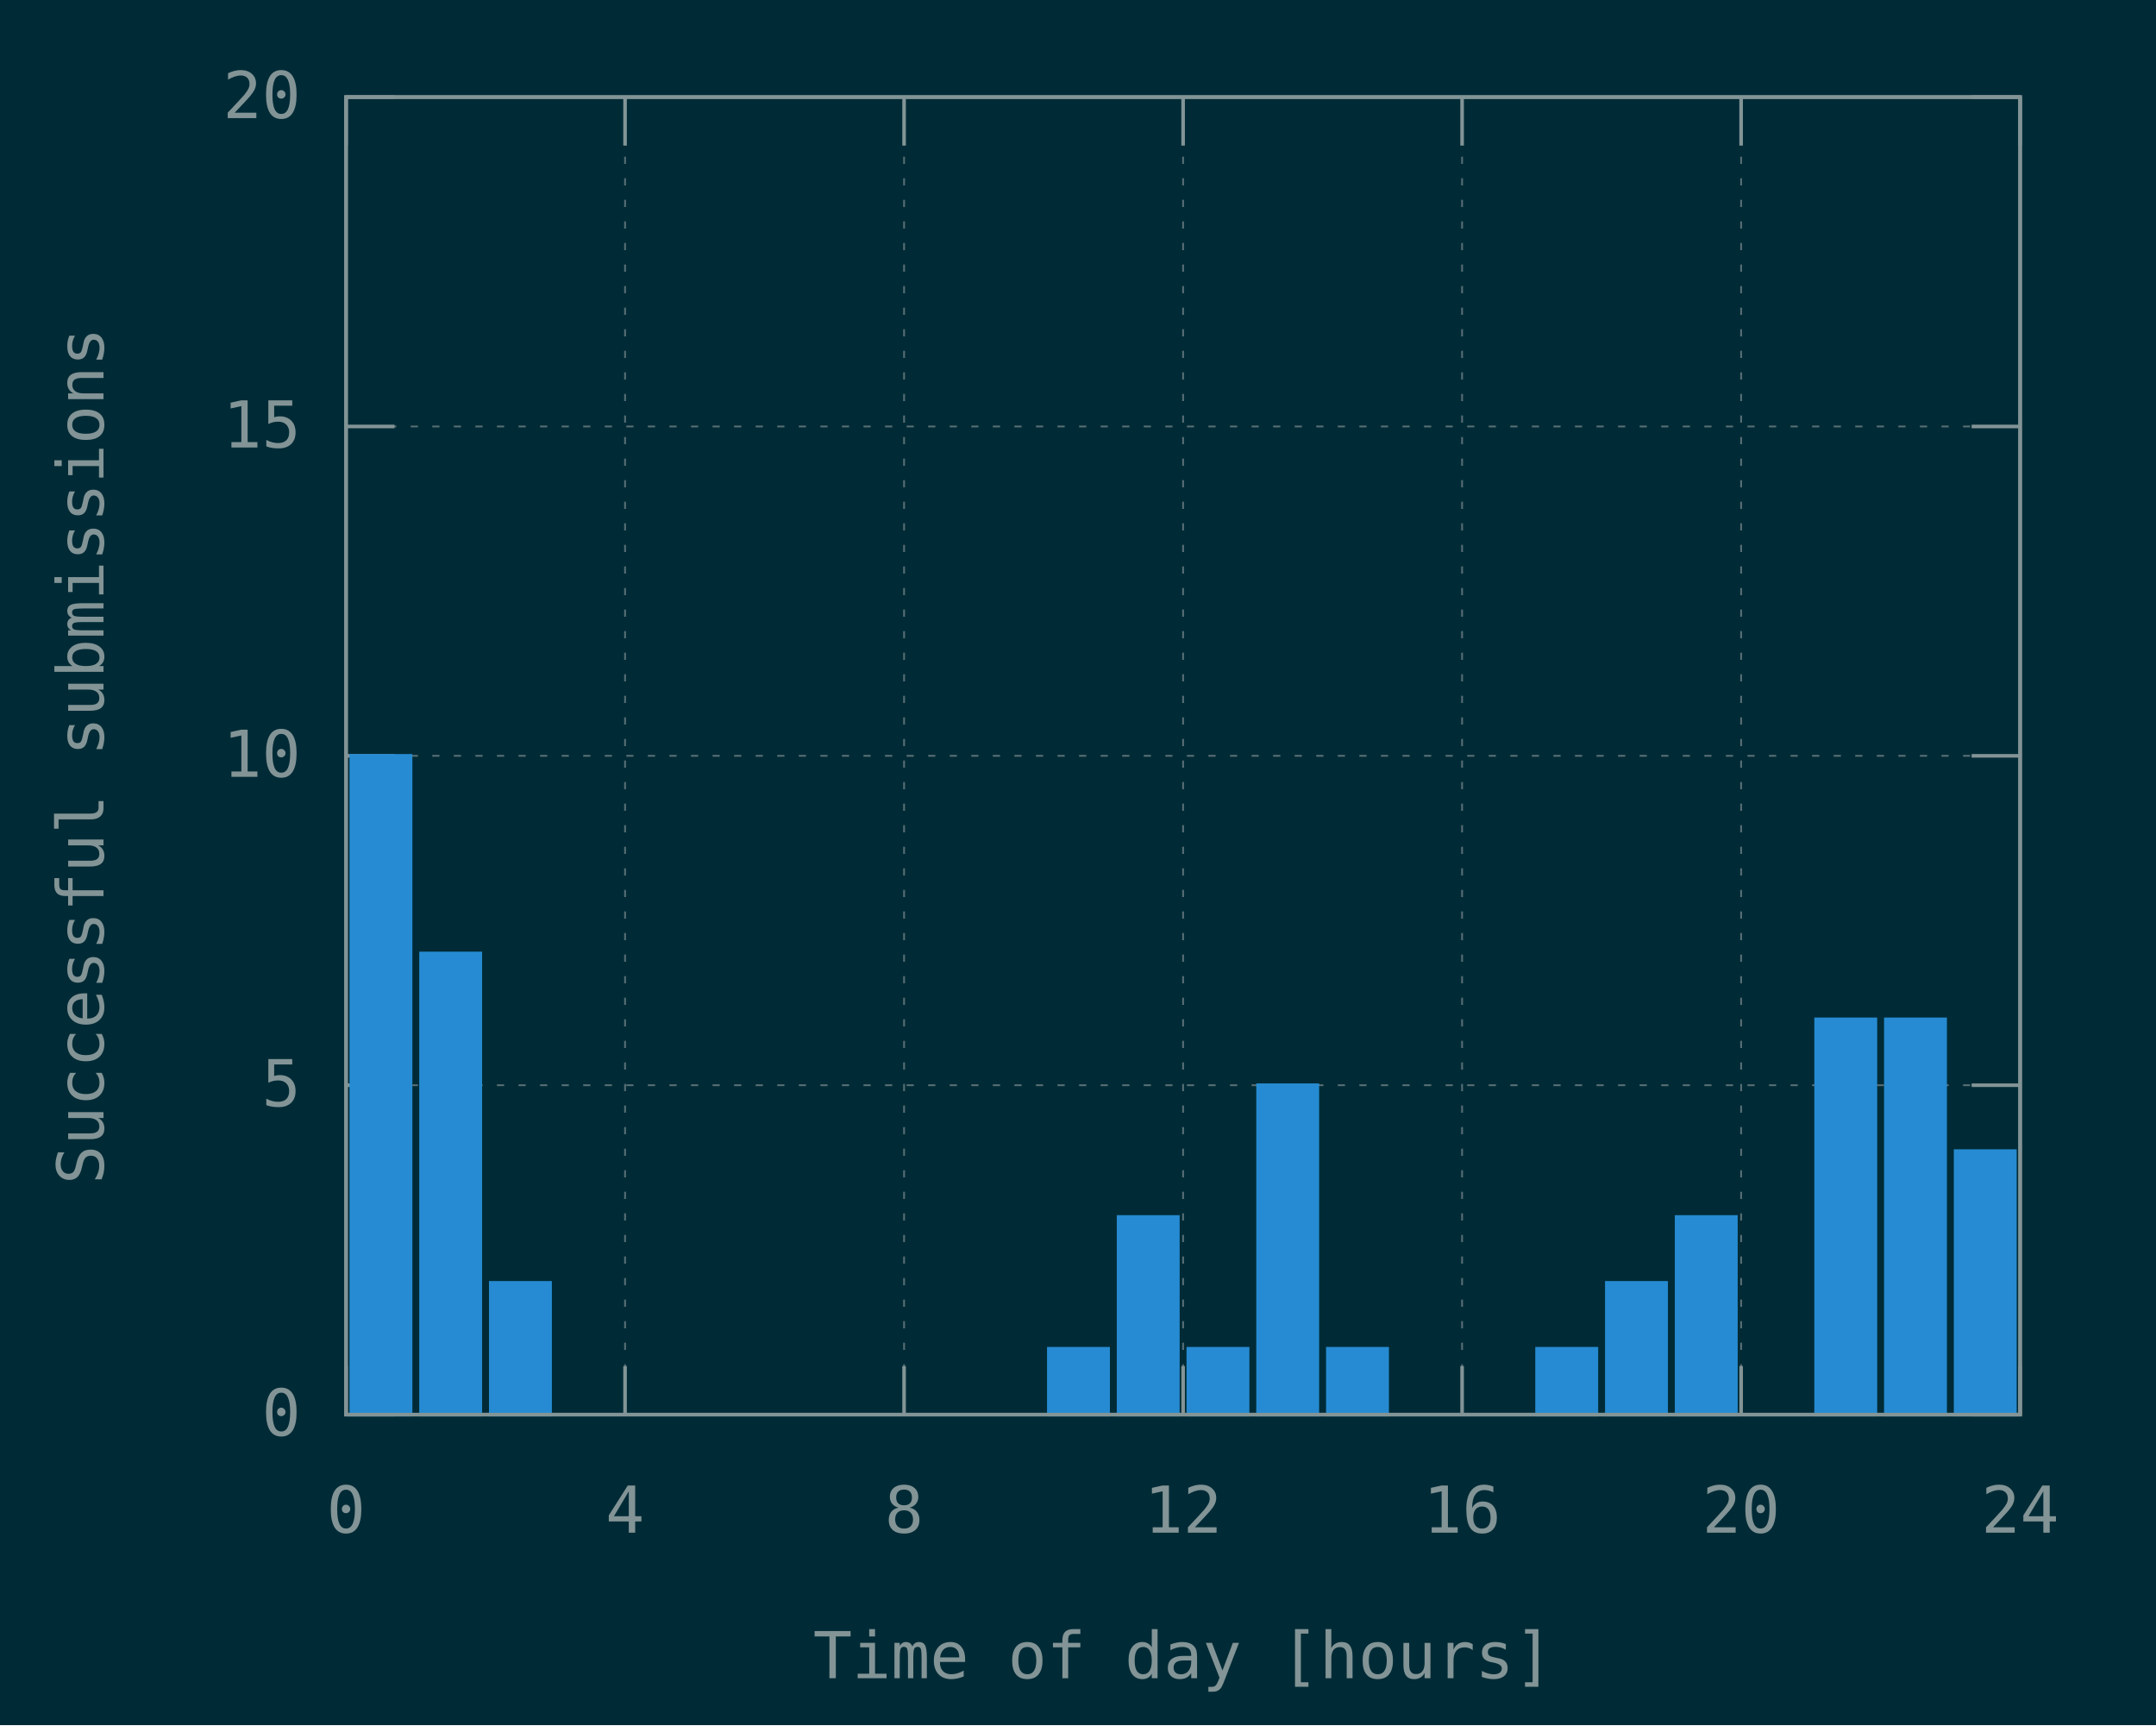
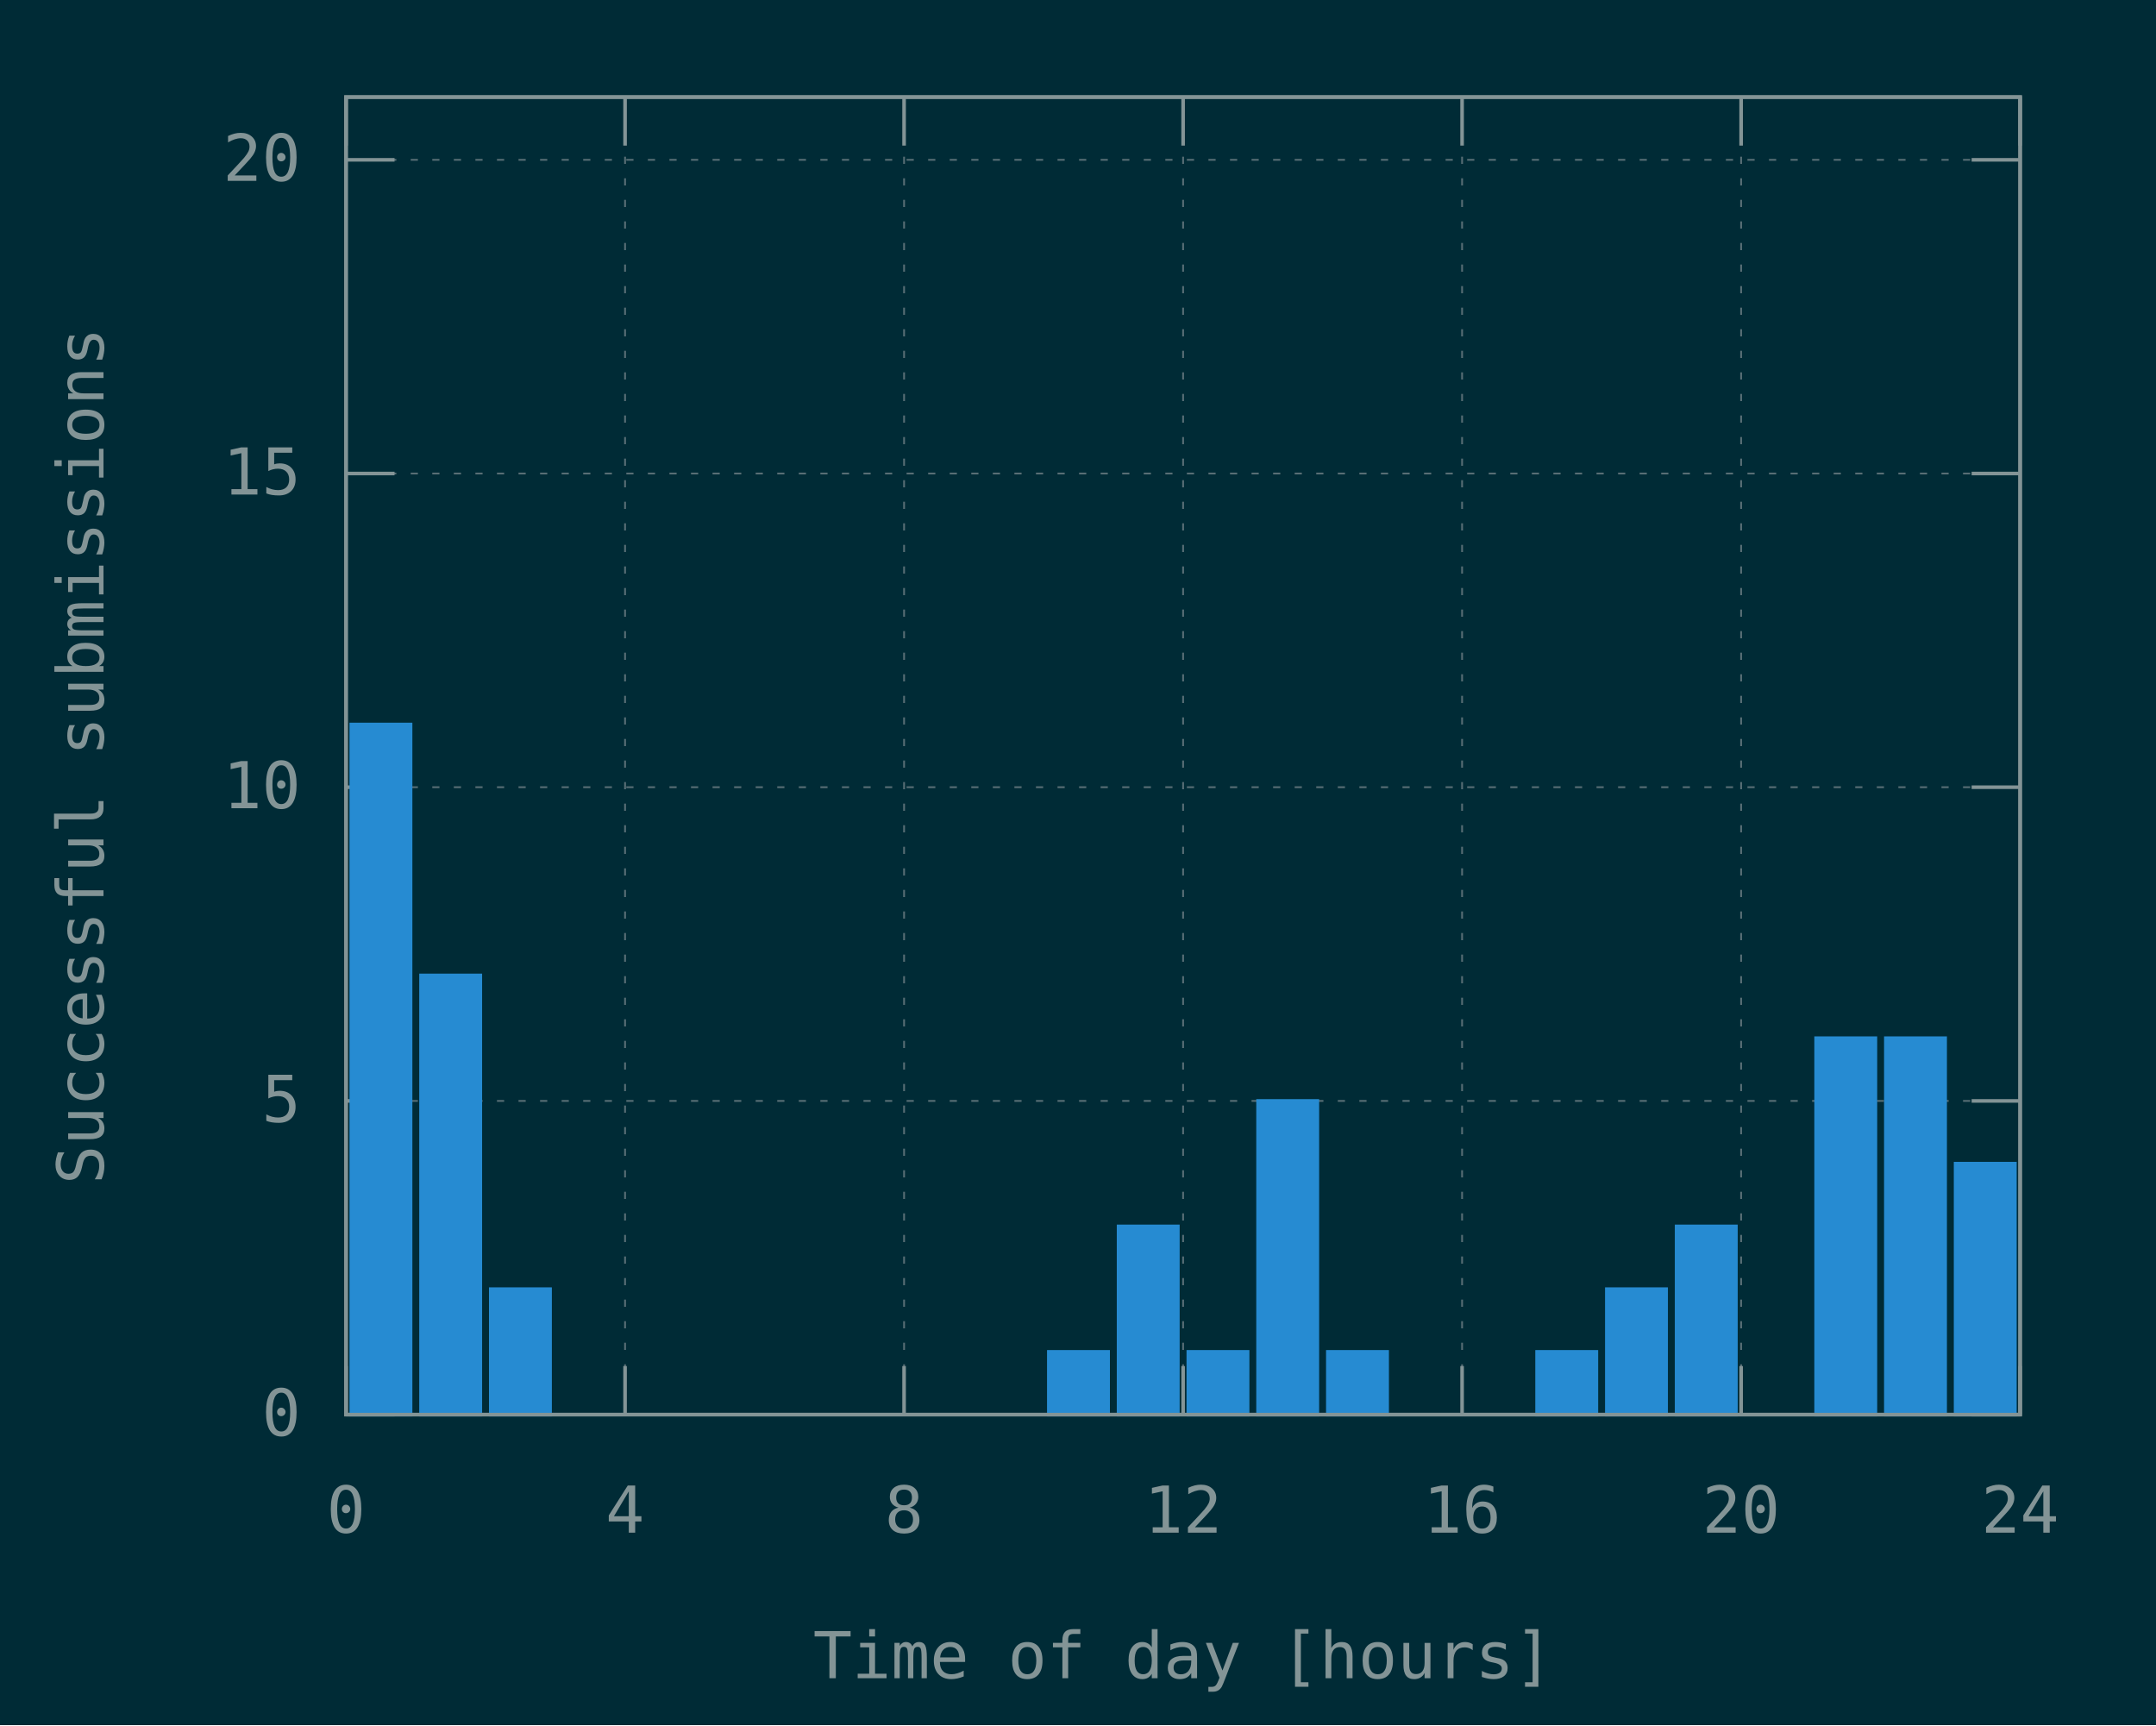
<svg xmlns="http://www.w3.org/2000/svg" xmlns:xlink="http://www.w3.org/1999/xlink" width="600" height="480" viewBox="0 0 600 480">
  <g id="gnuplot_canvas">
    <rect x="0" y="0" width="600" height="480" fill="#002b36" />
    <defs>
      <circle id="gpDot" r="0.5" stroke-width="0.5" stroke="currentColor" />
      <path id="gpPt0" stroke-width="0.148" stroke="currentColor" d="M-1,0 h2 M0,-1 v2" />
      <path id="gpPt1" stroke-width="0.148" stroke="currentColor" d="M-1,-1 L1,1 M1,-1 L-1,1" />
      <path id="gpPt2" stroke-width="0.148" stroke="currentColor" d="M-1,0 L1,0 M0,-1 L0,1 M-1,-1 L1,1 M-1,1 L1,-1" />
      <rect id="gpPt3" stroke-width="0.148" stroke="currentColor" x="-1" y="-1" width="2" height="2" />
      <rect id="gpPt4" stroke-width="0.148" stroke="currentColor" fill="currentColor" x="-1" y="-1" width="2" height="2" />
      <circle id="gpPt5" stroke-width="0.148" stroke="currentColor" cx="0" cy="0" r="1" />
      <use xlink:href="#gpPt5" id="gpPt6" fill="currentColor" stroke="none" />
      <path id="gpPt7" stroke-width="0.148" stroke="currentColor" d="M0,-1.33 L-1.33,0.67 L1.33,0.67 z" />
      <use xlink:href="#gpPt7" id="gpPt8" fill="currentColor" stroke="none" />
      <use xlink:href="#gpPt7" id="gpPt9" stroke="currentColor" transform="rotate(180)" />
      <use xlink:href="#gpPt9" id="gpPt10" fill="currentColor" stroke="none" />
      <use xlink:href="#gpPt3" id="gpPt11" stroke="currentColor" transform="rotate(45)" />
      <use xlink:href="#gpPt11" id="gpPt12" fill="currentColor" stroke="none" />
      <path id="gpPt13" stroke-width="0.148" stroke="currentColor" d="M0,1.330 L1.265,0.411 L0.782,-1.067 L-0.782,-1.076 L-1.265,0.411 z" />
      <use xlink:href="#gpPt13" id="gpPt14" fill="currentColor" stroke="none" />
      <filter id="textbox" filterUnits="objectBoundingBox" x="0" y="0" height="1" width="1">
        <feFlood flood-color="#002B36" flood-opacity="1" result="bgnd" />
        <feComposite in="SourceGraphic" in2="bgnd" operator="atop" />
      </filter>
      <filter id="greybox" filterUnits="objectBoundingBox" x="0" y="0" height="1" width="1">
        <feFlood flood-color="lightgrey" flood-opacity="1" result="grey" />
        <feComposite in="SourceGraphic" in2="grey" operator="atop" />
      </filter>
    </defs>
    <g fill="none" color="#002B36" stroke="currentColor" stroke-width="1.00" stroke-linecap="butt" stroke-linejoin="miter">
</g>
    <g fill="none" color="black" stroke="currentColor" stroke-width="1.00" stroke-linecap="butt" stroke-linejoin="miter">
</g>
    <g fill="none" color="black" stroke="rgb(131, 148, 150)" stroke-width="0.50" stroke-linecap="butt" stroke-linejoin="miter">
</g>
    <g fill="none" color="gray" stroke="currentColor" stroke-width="0.50" stroke-linecap="butt" stroke-linejoin="miter">
      <path stroke="rgb( 88, 110, 117)" stroke-dasharray="2,4" class="gridline" d="M96.30,393.60 L562.19,393.60  " />
    </g>
    <g fill="none" color="gray" stroke="rgb( 88, 110, 117)" stroke-width="1.00" stroke-linecap="butt" stroke-linejoin="miter">
</g>
    <g fill="none" color="black" stroke="currentColor" stroke-width="1.00" stroke-linecap="butt" stroke-linejoin="miter">
      <path stroke="rgb(131, 148, 150)" d="M96.30,393.60 L109.80,393.60 M562.19,393.60 L548.69,393.60  " />
      <g transform="translate(83.70,399.45)" stroke="none" fill="rgb(131,148,150)" font-family="Inconsolata" font-size="18.00" text-anchor="end">
        <text>
          <tspan font-family="Inconsolata"> 0</tspan>
        </text>
      </g>
    </g>
    <g fill="none" color="black" stroke="currentColor" stroke-width="1.00" stroke-linecap="butt" stroke-linejoin="miter">
</g>
    <g fill="none" color="black" stroke="rgb(131, 148, 150)" stroke-width="0.50" stroke-linecap="butt" stroke-linejoin="miter">
</g>
    <g fill="none" color="gray" stroke="currentColor" stroke-width="0.50" stroke-linecap="butt" stroke-linejoin="miter">
-       <path stroke="rgb( 88, 110, 117)" stroke-dasharray="2,4" class="gridline" d="M96.30,301.95 L562.19,301.95  " />
-     </g>
-     <g fill="none" color="gray" stroke="rgb( 88, 110, 117)" stroke-width="1.00" stroke-linecap="butt" stroke-linejoin="miter">
- </g>
-     <g fill="none" color="black" stroke="currentColor" stroke-width="1.00" stroke-linecap="butt" stroke-linejoin="miter">
-       <path stroke="rgb(131, 148, 150)" d="M96.30,301.95 L109.80,301.95 M562.19,301.95 L548.69,301.95  " />
-       <g transform="translate(83.70,307.80)" stroke="none" fill="rgb(131,148,150)" font-family="Inconsolata" font-size="18.00" text-anchor="end">
+       <path stroke="rgb( 88, 110, 117)" stroke-dasharray="2,4" class="gridline" d="M96.30,306.32 L562.19,306.32  " />
+     </g>
+     <g fill="none" color="gray" stroke="rgb( 88, 110, 117)" stroke-width="1.00" stroke-linecap="butt" stroke-linejoin="miter">
+ </g>
+     <g fill="none" color="black" stroke="currentColor" stroke-width="1.00" stroke-linecap="butt" stroke-linejoin="miter">
+       <path stroke="rgb(131, 148, 150)" d="M96.30,306.32 L109.80,306.32 M562.19,306.32 L548.69,306.32  " />
+       <g transform="translate(83.70,312.17)" stroke="none" fill="rgb(131,148,150)" font-family="Inconsolata" font-size="18.00" text-anchor="end">
        <text>
          <tspan font-family="Inconsolata"> 5</tspan>
        </text>
      </g>
    </g>
    <g fill="none" color="black" stroke="currentColor" stroke-width="1.00" stroke-linecap="butt" stroke-linejoin="miter">
</g>
    <g fill="none" color="black" stroke="rgb(131, 148, 150)" stroke-width="0.50" stroke-linecap="butt" stroke-linejoin="miter">
</g>
    <g fill="none" color="gray" stroke="currentColor" stroke-width="0.50" stroke-linecap="butt" stroke-linejoin="miter">
-       <path stroke="rgb( 88, 110, 117)" stroke-dasharray="2,4" class="gridline" d="M96.30,210.30 L562.19,210.30  " />
-     </g>
-     <g fill="none" color="gray" stroke="rgb( 88, 110, 117)" stroke-width="1.00" stroke-linecap="butt" stroke-linejoin="miter">
- </g>
-     <g fill="none" color="black" stroke="currentColor" stroke-width="1.00" stroke-linecap="butt" stroke-linejoin="miter">
-       <path stroke="rgb(131, 148, 150)" d="M96.30,210.30 L109.80,210.30 M562.19,210.30 L548.69,210.30  " />
-       <g transform="translate(83.70,216.15)" stroke="none" fill="rgb(131,148,150)" font-family="Inconsolata" font-size="18.00" text-anchor="end">
+       <path stroke="rgb( 88, 110, 117)" stroke-dasharray="2,4" class="gridline" d="M96.30,219.03 L562.19,219.03  " />
+     </g>
+     <g fill="none" color="gray" stroke="rgb( 88, 110, 117)" stroke-width="1.00" stroke-linecap="butt" stroke-linejoin="miter">
+ </g>
+     <g fill="none" color="black" stroke="currentColor" stroke-width="1.00" stroke-linecap="butt" stroke-linejoin="miter">
+       <path stroke="rgb(131, 148, 150)" d="M96.30,219.03 L109.80,219.03 M562.19,219.03 L548.69,219.03  " />
+       <g transform="translate(83.70,224.88)" stroke="none" fill="rgb(131,148,150)" font-family="Inconsolata" font-size="18.00" text-anchor="end">
        <text>
          <tspan font-family="Inconsolata"> 10</tspan>
        </text>
      </g>
    </g>
    <g fill="none" color="black" stroke="currentColor" stroke-width="1.00" stroke-linecap="butt" stroke-linejoin="miter">
</g>
    <g fill="none" color="black" stroke="rgb(131, 148, 150)" stroke-width="0.50" stroke-linecap="butt" stroke-linejoin="miter">
</g>
    <g fill="none" color="gray" stroke="currentColor" stroke-width="0.50" stroke-linecap="butt" stroke-linejoin="miter">
-       <path stroke="rgb( 88, 110, 117)" stroke-dasharray="2,4" class="gridline" d="M96.30,118.66 L562.19,118.66  " />
-     </g>
-     <g fill="none" color="gray" stroke="rgb( 88, 110, 117)" stroke-width="1.00" stroke-linecap="butt" stroke-linejoin="miter">
- </g>
-     <g fill="none" color="black" stroke="currentColor" stroke-width="1.00" stroke-linecap="butt" stroke-linejoin="miter">
-       <path stroke="rgb(131, 148, 150)" d="M96.30,118.66 L109.80,118.66 M562.19,118.66 L548.69,118.66  " />
-       <g transform="translate(83.70,124.51)" stroke="none" fill="rgb(131,148,150)" font-family="Inconsolata" font-size="18.00" text-anchor="end">
+       <path stroke="rgb( 88, 110, 117)" stroke-dasharray="2,4" class="gridline" d="M96.30,131.75 L562.19,131.75  " />
+     </g>
+     <g fill="none" color="gray" stroke="rgb( 88, 110, 117)" stroke-width="1.00" stroke-linecap="butt" stroke-linejoin="miter">
+ </g>
+     <g fill="none" color="black" stroke="currentColor" stroke-width="1.00" stroke-linecap="butt" stroke-linejoin="miter">
+       <path stroke="rgb(131, 148, 150)" d="M96.30,131.75 L109.80,131.75 M562.19,131.75 L548.69,131.75  " />
+       <g transform="translate(83.70,137.60)" stroke="none" fill="rgb(131,148,150)" font-family="Inconsolata" font-size="18.00" text-anchor="end">
        <text>
          <tspan font-family="Inconsolata"> 15</tspan>
        </text>
      </g>
    </g>
    <g fill="none" color="black" stroke="currentColor" stroke-width="1.00" stroke-linecap="butt" stroke-linejoin="miter">
</g>
    <g fill="none" color="black" stroke="rgb(131, 148, 150)" stroke-width="0.50" stroke-linecap="butt" stroke-linejoin="miter">
</g>
    <g fill="none" color="gray" stroke="currentColor" stroke-width="0.50" stroke-linecap="butt" stroke-linejoin="miter">
-       <path stroke="rgb( 88, 110, 117)" stroke-dasharray="2,4" class="gridline" d="M96.30,27.01 L562.19,27.01  " />
-     </g>
-     <g fill="none" color="gray" stroke="rgb( 88, 110, 117)" stroke-width="1.00" stroke-linecap="butt" stroke-linejoin="miter">
- </g>
-     <g fill="none" color="black" stroke="currentColor" stroke-width="1.00" stroke-linecap="butt" stroke-linejoin="miter">
-       <path stroke="rgb(131, 148, 150)" d="M96.30,27.01 L109.80,27.01 M562.19,27.01 L548.69,27.01  " />
-       <g transform="translate(83.70,32.86)" stroke="none" fill="rgb(131,148,150)" font-family="Inconsolata" font-size="18.00" text-anchor="end">
+       <path stroke="rgb( 88, 110, 117)" stroke-dasharray="2,4" class="gridline" d="M96.30,44.47 L562.19,44.47  " />
+     </g>
+     <g fill="none" color="gray" stroke="rgb( 88, 110, 117)" stroke-width="1.00" stroke-linecap="butt" stroke-linejoin="miter">
+ </g>
+     <g fill="none" color="black" stroke="currentColor" stroke-width="1.00" stroke-linecap="butt" stroke-linejoin="miter">
+       <path stroke="rgb(131, 148, 150)" d="M96.30,44.47 L109.80,44.47 M562.19,44.47 L548.69,44.47  " />
+       <g transform="translate(83.70,50.32)" stroke="none" fill="rgb(131,148,150)" font-family="Inconsolata" font-size="18.00" text-anchor="end">
        <text>
          <tspan font-family="Inconsolata"> 20</tspan>
        </text>
      </g>
    </g>
    <g fill="none" color="black" stroke="currentColor" stroke-width="1.00" stroke-linecap="butt" stroke-linejoin="miter">
</g>
    <g fill="none" color="black" stroke="rgb(131, 148, 150)" stroke-width="0.50" stroke-linecap="butt" stroke-linejoin="miter">
</g>
    <g fill="none" color="gray" stroke="currentColor" stroke-width="0.50" stroke-linecap="butt" stroke-linejoin="miter">
      <path stroke="rgb( 88, 110, 117)" stroke-dasharray="2,4" class="gridline" d="M96.30,393.60 L96.30,27.01  " />
    </g>
    <g fill="none" color="gray" stroke="rgb( 88, 110, 117)" stroke-width="1.00" stroke-linecap="butt" stroke-linejoin="miter">
</g>
    <g fill="none" color="black" stroke="currentColor" stroke-width="1.00" stroke-linecap="butt" stroke-linejoin="miter">
      <path stroke="rgb(131, 148, 150)" d="M96.30,393.60 L96.30,380.10 M96.30,27.01 L96.30,40.51  " />
      <g transform="translate(96.30,426.45)" stroke="none" fill="rgb(131,148,150)" font-family="Inconsolata" font-size="18.00" text-anchor="middle">
        <text>
          <tspan font-family="Inconsolata"> 0</tspan>
        </text>
      </g>
    </g>
    <g fill="none" color="black" stroke="currentColor" stroke-width="1.00" stroke-linecap="butt" stroke-linejoin="miter">
</g>
    <g fill="none" color="black" stroke="rgb(131, 148, 150)" stroke-width="0.50" stroke-linecap="butt" stroke-linejoin="miter">
</g>
    <g fill="none" color="gray" stroke="currentColor" stroke-width="0.50" stroke-linecap="butt" stroke-linejoin="miter">
      <path stroke="rgb( 88, 110, 117)" stroke-dasharray="2,4" class="gridline" d="M173.95,393.60 L173.95,27.01  " />
    </g>
    <g fill="none" color="gray" stroke="rgb( 88, 110, 117)" stroke-width="1.00" stroke-linecap="butt" stroke-linejoin="miter">
</g>
    <g fill="none" color="black" stroke="currentColor" stroke-width="1.00" stroke-linecap="butt" stroke-linejoin="miter">
      <path stroke="rgb(131, 148, 150)" d="M173.95,393.60 L173.95,380.10 M173.95,27.01 L173.95,40.51  " />
      <g transform="translate(173.95,426.45)" stroke="none" fill="rgb(131,148,150)" font-family="Inconsolata" font-size="18.00" text-anchor="middle">
        <text>
          <tspan font-family="Inconsolata"> 4</tspan>
        </text>
      </g>
    </g>
    <g fill="none" color="black" stroke="currentColor" stroke-width="1.00" stroke-linecap="butt" stroke-linejoin="miter">
</g>
    <g fill="none" color="black" stroke="rgb(131, 148, 150)" stroke-width="0.50" stroke-linecap="butt" stroke-linejoin="miter">
</g>
    <g fill="none" color="gray" stroke="currentColor" stroke-width="0.50" stroke-linecap="butt" stroke-linejoin="miter">
      <path stroke="rgb( 88, 110, 117)" stroke-dasharray="2,4" class="gridline" d="M251.60,393.60 L251.60,27.01  " />
    </g>
    <g fill="none" color="gray" stroke="rgb( 88, 110, 117)" stroke-width="1.00" stroke-linecap="butt" stroke-linejoin="miter">
</g>
    <g fill="none" color="black" stroke="currentColor" stroke-width="1.00" stroke-linecap="butt" stroke-linejoin="miter">
      <path stroke="rgb(131, 148, 150)" d="M251.60,393.60 L251.60,380.10 M251.60,27.01 L251.60,40.51  " />
      <g transform="translate(251.60,426.45)" stroke="none" fill="rgb(131,148,150)" font-family="Inconsolata" font-size="18.00" text-anchor="middle">
        <text>
          <tspan font-family="Inconsolata"> 8</tspan>
        </text>
      </g>
    </g>
    <g fill="none" color="black" stroke="currentColor" stroke-width="1.00" stroke-linecap="butt" stroke-linejoin="miter">
</g>
    <g fill="none" color="black" stroke="rgb(131, 148, 150)" stroke-width="0.50" stroke-linecap="butt" stroke-linejoin="miter">
</g>
    <g fill="none" color="gray" stroke="currentColor" stroke-width="0.50" stroke-linecap="butt" stroke-linejoin="miter">
      <path stroke="rgb( 88, 110, 117)" stroke-dasharray="2,4" class="gridline" d="M329.25,393.60 L329.25,27.01  " />
    </g>
    <g fill="none" color="gray" stroke="rgb( 88, 110, 117)" stroke-width="1.00" stroke-linecap="butt" stroke-linejoin="miter">
</g>
    <g fill="none" color="black" stroke="currentColor" stroke-width="1.00" stroke-linecap="butt" stroke-linejoin="miter">
      <path stroke="rgb(131, 148, 150)" d="M329.25,393.60 L329.25,380.10 M329.25,27.01 L329.25,40.51  " />
      <g transform="translate(329.25,426.45)" stroke="none" fill="rgb(131,148,150)" font-family="Inconsolata" font-size="18.00" text-anchor="middle">
        <text>
          <tspan font-family="Inconsolata"> 12</tspan>
        </text>
      </g>
    </g>
    <g fill="none" color="black" stroke="currentColor" stroke-width="1.00" stroke-linecap="butt" stroke-linejoin="miter">
</g>
    <g fill="none" color="black" stroke="rgb(131, 148, 150)" stroke-width="0.50" stroke-linecap="butt" stroke-linejoin="miter">
</g>
    <g fill="none" color="gray" stroke="currentColor" stroke-width="0.50" stroke-linecap="butt" stroke-linejoin="miter">
      <path stroke="rgb( 88, 110, 117)" stroke-dasharray="2,4" class="gridline" d="M406.89,393.60 L406.89,27.01  " />
    </g>
    <g fill="none" color="gray" stroke="rgb( 88, 110, 117)" stroke-width="1.00" stroke-linecap="butt" stroke-linejoin="miter">
</g>
    <g fill="none" color="black" stroke="currentColor" stroke-width="1.00" stroke-linecap="butt" stroke-linejoin="miter">
      <path stroke="rgb(131, 148, 150)" d="M406.89,393.60 L406.89,380.10 M406.89,27.01 L406.89,40.51  " />
      <g transform="translate(406.89,426.45)" stroke="none" fill="rgb(131,148,150)" font-family="Inconsolata" font-size="18.00" text-anchor="middle">
        <text>
          <tspan font-family="Inconsolata"> 16</tspan>
        </text>
      </g>
    </g>
    <g fill="none" color="black" stroke="currentColor" stroke-width="1.00" stroke-linecap="butt" stroke-linejoin="miter">
</g>
    <g fill="none" color="black" stroke="rgb(131, 148, 150)" stroke-width="0.50" stroke-linecap="butt" stroke-linejoin="miter">
</g>
    <g fill="none" color="gray" stroke="currentColor" stroke-width="0.50" stroke-linecap="butt" stroke-linejoin="miter">
      <path stroke="rgb( 88, 110, 117)" stroke-dasharray="2,4" class="gridline" d="M484.54,393.60 L484.54,40.51 L484.54,27.01  " />
    </g>
    <g fill="none" color="gray" stroke="rgb( 88, 110, 117)" stroke-width="1.00" stroke-linecap="butt" stroke-linejoin="miter">
</g>
    <g fill="none" color="black" stroke="currentColor" stroke-width="1.00" stroke-linecap="butt" stroke-linejoin="miter">
      <path stroke="rgb(131, 148, 150)" d="M484.54,393.60 L484.54,380.10 M484.54,27.01 L484.54,40.51  " />
      <g transform="translate(484.54,426.45)" stroke="none" fill="rgb(131,148,150)" font-family="Inconsolata" font-size="18.00" text-anchor="middle">
        <text>
          <tspan font-family="Inconsolata"> 20</tspan>
        </text>
      </g>
    </g>
    <g fill="none" color="black" stroke="currentColor" stroke-width="1.00" stroke-linecap="butt" stroke-linejoin="miter">
</g>
    <g fill="none" color="black" stroke="rgb(131, 148, 150)" stroke-width="0.50" stroke-linecap="butt" stroke-linejoin="miter">
</g>
    <g fill="none" color="gray" stroke="currentColor" stroke-width="0.50" stroke-linecap="butt" stroke-linejoin="miter">
      <path stroke="rgb( 88, 110, 117)" stroke-dasharray="2,4" class="gridline" d="M562.19,393.60 L562.19,27.01  " />
    </g>
    <g fill="none" color="gray" stroke="rgb( 88, 110, 117)" stroke-width="1.00" stroke-linecap="butt" stroke-linejoin="miter">
</g>
    <g fill="none" color="black" stroke="currentColor" stroke-width="1.00" stroke-linecap="butt" stroke-linejoin="miter">
      <path stroke="rgb(131, 148, 150)" d="M562.19,393.60 L562.19,380.10 M562.19,27.01 L562.19,40.51  " />
      <g transform="translate(562.19,426.45)" stroke="none" fill="rgb(131,148,150)" font-family="Inconsolata" font-size="18.00" text-anchor="middle">
        <text>
          <tspan font-family="Inconsolata"> 24</tspan>
        </text>
      </g>
    </g>
    <g fill="none" color="black" stroke="currentColor" stroke-width="1.00" stroke-linecap="butt" stroke-linejoin="miter">
</g>
    <g fill="none" color="black" stroke="currentColor" stroke-width="1.00" stroke-linecap="butt" stroke-linejoin="miter">
      <path stroke="rgb(131, 148, 150)" d="M96.30,27.01 L96.30,393.60 L562.19,393.60 L562.19,27.01 L96.30,27.01 Z  " />
    </g>
    <g fill="none" color="black" stroke="currentColor" stroke-width="1.00" stroke-linecap="butt" stroke-linejoin="miter">
      <g transform="translate(28.80,210.31) rotate(270)" stroke="none" fill="rgb(131,148,150)" font-family="Inconsolata" font-size="18.00" text-anchor="middle">
        <text>
          <tspan font-family="Inconsolata">Successful submissions</tspan>
        </text>
      </g>
    </g>
    <g fill="none" color="black" stroke="currentColor" stroke-width="1.00" stroke-linecap="butt" stroke-linejoin="miter">
      <g transform="translate(329.24,466.95)" stroke="none" fill="rgb(131,148,150)" font-family="Inconsolata" font-size="18.00" text-anchor="middle">
        <text>
          <tspan font-family="Inconsolata">Time of day [hours]</tspan>
        </text>
      </g>
    </g>
    <g fill="none" color="black" stroke="currentColor" stroke-width="1.00" stroke-linecap="butt" stroke-linejoin="miter">
</g>
    <g id="gnuplot_plot_1">
      <g fill="none" color="black" stroke="currentColor" stroke-width="1.00" stroke-linecap="butt" stroke-linejoin="miter">
        <g stroke="none" shape-rendering="crispEdges">
-           <polygon fill="rgb( 38, 139, 210)" points="97.76,393.60 114.27,393.60 114.27,210.29 97.76,210.29 " />
-         </g>
-         <path stroke="rgb( 38, 139, 210)" d="M97.76,393.60 L97.76,210.30 L114.26,210.30 L114.26,393.60 L97.76,393.60 Z  " />
-         <g stroke="none" shape-rendering="crispEdges">
-           <polygon fill="rgb( 38, 139, 210)" points="117.17,393.60 133.68,393.60 133.68,265.28 117.17,265.28 " />
-         </g>
-         <path stroke="rgb( 38, 139, 210)" d="M117.17,393.60 L117.17,265.29 L133.67,265.29 L133.67,393.60 L117.17,393.60 Z  " />
-         <g stroke="none" shape-rendering="crispEdges">
-           <polygon fill="rgb( 38, 139, 210)" points="136.58,393.60 153.09,393.60 153.09,356.93 136.58,356.93 " />
-         </g>
-         <path stroke="rgb( 38, 139, 210)" d="M136.58,393.60 L136.58,356.94 L153.08,356.94 L153.08,393.60 L136.58,393.60 Z  " />
-         <g stroke="none" shape-rendering="crispEdges">
-           <polygon fill="rgb( 38, 139, 210)" points="291.88,393.60 308.39,393.60 308.39,375.26 291.88,375.26 " />
-         </g>
-         <path stroke="rgb( 38, 139, 210)" d="M291.88,393.60 L291.88,375.27 L308.38,375.27 L308.38,393.60 L291.88,393.60 Z  " />
-         <g stroke="none" shape-rendering="crispEdges">
-           <polygon fill="rgb( 38, 139, 210)" points="311.29,393.60 327.80,393.60 327.80,338.60 311.29,338.60 " />
-         </g>
-         <path stroke="rgb( 38, 139, 210)" d="M311.29,393.60 L311.29,338.61 L327.79,338.61 L327.79,393.60 L311.29,393.60 Z  " />
-         <g stroke="none" shape-rendering="crispEdges">
-           <polygon fill="rgb( 38, 139, 210)" points="330.70,393.60 347.21,393.60 347.21,375.26 330.70,375.26 " />
-         </g>
-         <path stroke="rgb( 38, 139, 210)" d="M330.70,393.60 L330.70,375.27 L347.20,375.27 L347.20,393.60 L330.70,393.60 Z  " />
-         <g stroke="none" shape-rendering="crispEdges">
-           <polygon fill="rgb( 38, 139, 210)" points="350.11,393.60 366.62,393.60 366.62,301.94 350.11,301.94 " />
-         </g>
-         <path stroke="rgb( 38, 139, 210)" d="M350.11,393.60 L350.11,301.95 L366.61,301.95 L366.61,393.60 L350.11,393.60 Z  " />
-         <g stroke="none" shape-rendering="crispEdges">
-           <polygon fill="rgb( 38, 139, 210)" points="369.53,393.60 386.04,393.60 386.04,375.26 369.53,375.26 " />
-         </g>
-         <path stroke="rgb( 38, 139, 210)" d="M369.53,393.60 L369.53,375.27 L386.03,375.27 L386.03,393.60 L369.53,393.60 Z  " />
-         <g stroke="none" shape-rendering="crispEdges">
-           <polygon fill="rgb( 38, 139, 210)" points="427.76,393.60 444.27,393.60 444.27,375.26 427.76,375.26 " />
-         </g>
-         <path stroke="rgb( 38, 139, 210)" d="M427.76,393.60 L427.76,375.27 L444.26,375.27 L444.26,393.60 L427.76,393.60 Z  " />
-         <g stroke="none" shape-rendering="crispEdges">
-           <polygon fill="rgb( 38, 139, 210)" points="447.17,393.60 463.68,393.60 463.68,356.93 447.17,356.93 " />
-         </g>
-         <path stroke="rgb( 38, 139, 210)" d="M447.17,393.60 L447.17,356.94 L463.67,356.94 L463.67,393.60 L447.17,393.60 Z  " />
-         <g stroke="none" shape-rendering="crispEdges">
-           <polygon fill="rgb( 38, 139, 210)" points="466.59,393.60 483.10,393.60 483.10,338.60 466.59,338.60 " />
-         </g>
-         <path stroke="rgb( 38, 139, 210)" d="M466.59,393.60 L466.59,338.61 L483.09,338.61 L483.09,393.60 L466.59,393.60 Z  " />
-         <g stroke="none" shape-rendering="crispEdges">
-           <polygon fill="rgb( 38, 139, 210)" points="505.41,393.60 521.92,393.60 521.92,283.61 505.41,283.61 " />
-         </g>
-         <path stroke="rgb( 38, 139, 210)" d="M505.41,393.60 L505.41,283.62 L521.91,283.62 L521.91,393.60 L505.41,393.60 Z  " />
-         <g stroke="none" shape-rendering="crispEdges">
-           <polygon fill="rgb( 38, 139, 210)" points="524.82,393.60 541.33,393.60 541.33,283.61 524.82,283.61 " />
-         </g>
-         <path stroke="rgb( 38, 139, 210)" d="M524.82,393.60 L524.82,283.62 L541.32,283.62 L541.32,393.60 L524.82,393.60 Z  " />
-         <g stroke="none" shape-rendering="crispEdges">
-           <polygon fill="rgb( 38, 139, 210)" points="544.23,393.60 560.74,393.60 560.74,320.27 544.23,320.27 " />
-         </g>
-         <path stroke="rgb( 38, 139, 210)" d="M544.23,393.60 L544.23,320.28 L560.73,320.28 L560.73,393.60 L544.23,393.60 Z  " />
+           <polygon fill="rgb( 38, 139, 210)" points="97.76,393.60 114.27,393.60 114.27,201.57 97.76,201.57 " />
+         </g>
+         <path stroke="rgb( 38, 139, 210)" d="M97.76,393.60 L97.76,201.58 L114.26,201.58 L114.26,393.60 L97.76,393.60 Z  " />
+         <g stroke="none" shape-rendering="crispEdges">
+           <polygon fill="rgb( 38, 139, 210)" points="117.17,393.60 133.68,393.60 133.68,271.39 117.17,271.39 " />
+         </g>
+         <path stroke="rgb( 38, 139, 210)" d="M117.17,393.60 L117.17,271.40 L133.67,271.40 L133.67,393.60 L117.17,393.60 Z  " />
+         <g stroke="none" shape-rendering="crispEdges">
+           <polygon fill="rgb( 38, 139, 210)" points="136.58,393.60 153.09,393.60 153.09,358.68 136.58,358.68 " />
+         </g>
+         <path stroke="rgb( 38, 139, 210)" d="M136.58,393.60 L136.58,358.69 L153.08,358.69 L153.08,393.60 L136.58,393.60 Z  " />
+         <g stroke="none" shape-rendering="crispEdges">
+           <polygon fill="rgb( 38, 139, 210)" points="291.88,393.60 308.39,393.60 308.39,376.13 291.88,376.13 " />
+         </g>
+         <path stroke="rgb( 38, 139, 210)" d="M291.88,393.60 L291.88,376.14 L308.38,376.14 L308.38,393.60 L291.88,393.60 Z  " />
+         <g stroke="none" shape-rendering="crispEdges">
+           <polygon fill="rgb( 38, 139, 210)" points="311.29,393.60 327.80,393.60 327.80,341.22 311.29,341.22 " />
+         </g>
+         <path stroke="rgb( 38, 139, 210)" d="M311.29,393.60 L311.29,341.23 L327.79,341.23 L327.79,393.60 L311.29,393.60 Z  " />
+         <g stroke="none" shape-rendering="crispEdges">
+           <polygon fill="rgb( 38, 139, 210)" points="330.70,393.60 347.21,393.60 347.21,376.13 330.70,376.13 " />
+         </g>
+         <path stroke="rgb( 38, 139, 210)" d="M330.70,393.60 L330.70,376.14 L347.20,376.14 L347.20,393.60 L330.70,393.60 Z  " />
+         <g stroke="none" shape-rendering="crispEdges">
+           <polygon fill="rgb( 38, 139, 210)" points="350.11,393.60 366.62,393.60 366.62,306.31 350.11,306.31 " />
+         </g>
+         <path stroke="rgb( 38, 139, 210)" d="M350.11,393.60 L350.11,306.32 L366.61,306.32 L366.61,393.60 L350.11,393.60 Z  " />
+         <g stroke="none" shape-rendering="crispEdges">
+           <polygon fill="rgb( 38, 139, 210)" points="369.53,393.60 386.04,393.60 386.04,376.13 369.53,376.13 " />
+         </g>
+         <path stroke="rgb( 38, 139, 210)" d="M369.53,393.60 L369.53,376.14 L386.03,376.14 L386.03,393.60 L369.53,393.60 Z  " />
+         <g stroke="none" shape-rendering="crispEdges">
+           <polygon fill="rgb( 38, 139, 210)" points="427.76,393.60 444.27,393.60 444.27,376.13 427.76,376.13 " />
+         </g>
+         <path stroke="rgb( 38, 139, 210)" d="M427.76,393.60 L427.76,376.14 L444.26,376.14 L444.26,393.60 L427.76,393.60 Z  " />
+         <g stroke="none" shape-rendering="crispEdges">
+           <polygon fill="rgb( 38, 139, 210)" points="447.17,393.60 463.68,393.60 463.68,358.68 447.17,358.68 " />
+         </g>
+         <path stroke="rgb( 38, 139, 210)" d="M447.17,393.60 L447.17,358.69 L463.67,358.69 L463.67,393.60 L447.17,393.60 Z  " />
+         <g stroke="none" shape-rendering="crispEdges">
+           <polygon fill="rgb( 38, 139, 210)" points="466.59,393.60 483.10,393.60 483.10,341.22 466.59,341.22 " />
+         </g>
+         <path stroke="rgb( 38, 139, 210)" d="M466.59,393.60 L466.59,341.23 L483.09,341.23 L483.09,393.60 L466.59,393.60 Z  " />
+         <g stroke="none" shape-rendering="crispEdges">
+           <polygon fill="rgb( 38, 139, 210)" points="505.41,393.60 521.92,393.60 521.92,288.85 505.41,288.85 " />
+         </g>
+         <path stroke="rgb( 38, 139, 210)" d="M505.41,393.60 L505.41,288.86 L521.91,288.86 L521.91,393.60 L505.41,393.60 Z  " />
+         <g stroke="none" shape-rendering="crispEdges">
+           <polygon fill="rgb( 38, 139, 210)" points="524.82,393.60 541.33,393.60 541.33,288.85 524.82,288.85 " />
+         </g>
+         <path stroke="rgb( 38, 139, 210)" d="M524.82,393.60 L524.82,288.86 L541.32,288.86 L541.32,393.60 L524.82,393.60 Z  " />
+         <g stroke="none" shape-rendering="crispEdges">
+           <polygon fill="rgb( 38, 139, 210)" points="544.23,393.60 560.74,393.60 560.74,323.76 544.23,323.76 " />
+         </g>
+         <path stroke="rgb( 38, 139, 210)" d="M544.23,393.60 L544.23,323.77 L560.73,323.77 L560.73,393.60 L544.23,393.60 Z  " />
      </g>
    </g>
    <g fill="none" color="#002B36" stroke="rgb( 38, 139, 210)" stroke-width="2.00" stroke-linecap="butt" stroke-linejoin="miter">
</g>
    <g fill="none" color="black" stroke="currentColor" stroke-width="2.00" stroke-linecap="butt" stroke-linejoin="miter">
</g>
    <g fill="none" color="black" stroke="black" stroke-width="1.00" stroke-linecap="butt" stroke-linejoin="miter">
</g>
    <g fill="none" color="black" stroke="currentColor" stroke-width="1.00" stroke-linecap="butt" stroke-linejoin="miter">
      <path stroke="rgb(131, 148, 150)" d="M96.30,27.01 L96.30,393.60 L562.19,393.60 L562.19,27.01 L96.30,27.01 Z  " />
    </g>
    <g fill="none" color="black" stroke="currentColor" stroke-width="1.00" stroke-linecap="butt" stroke-linejoin="miter">
</g>
  </g>
</svg>
